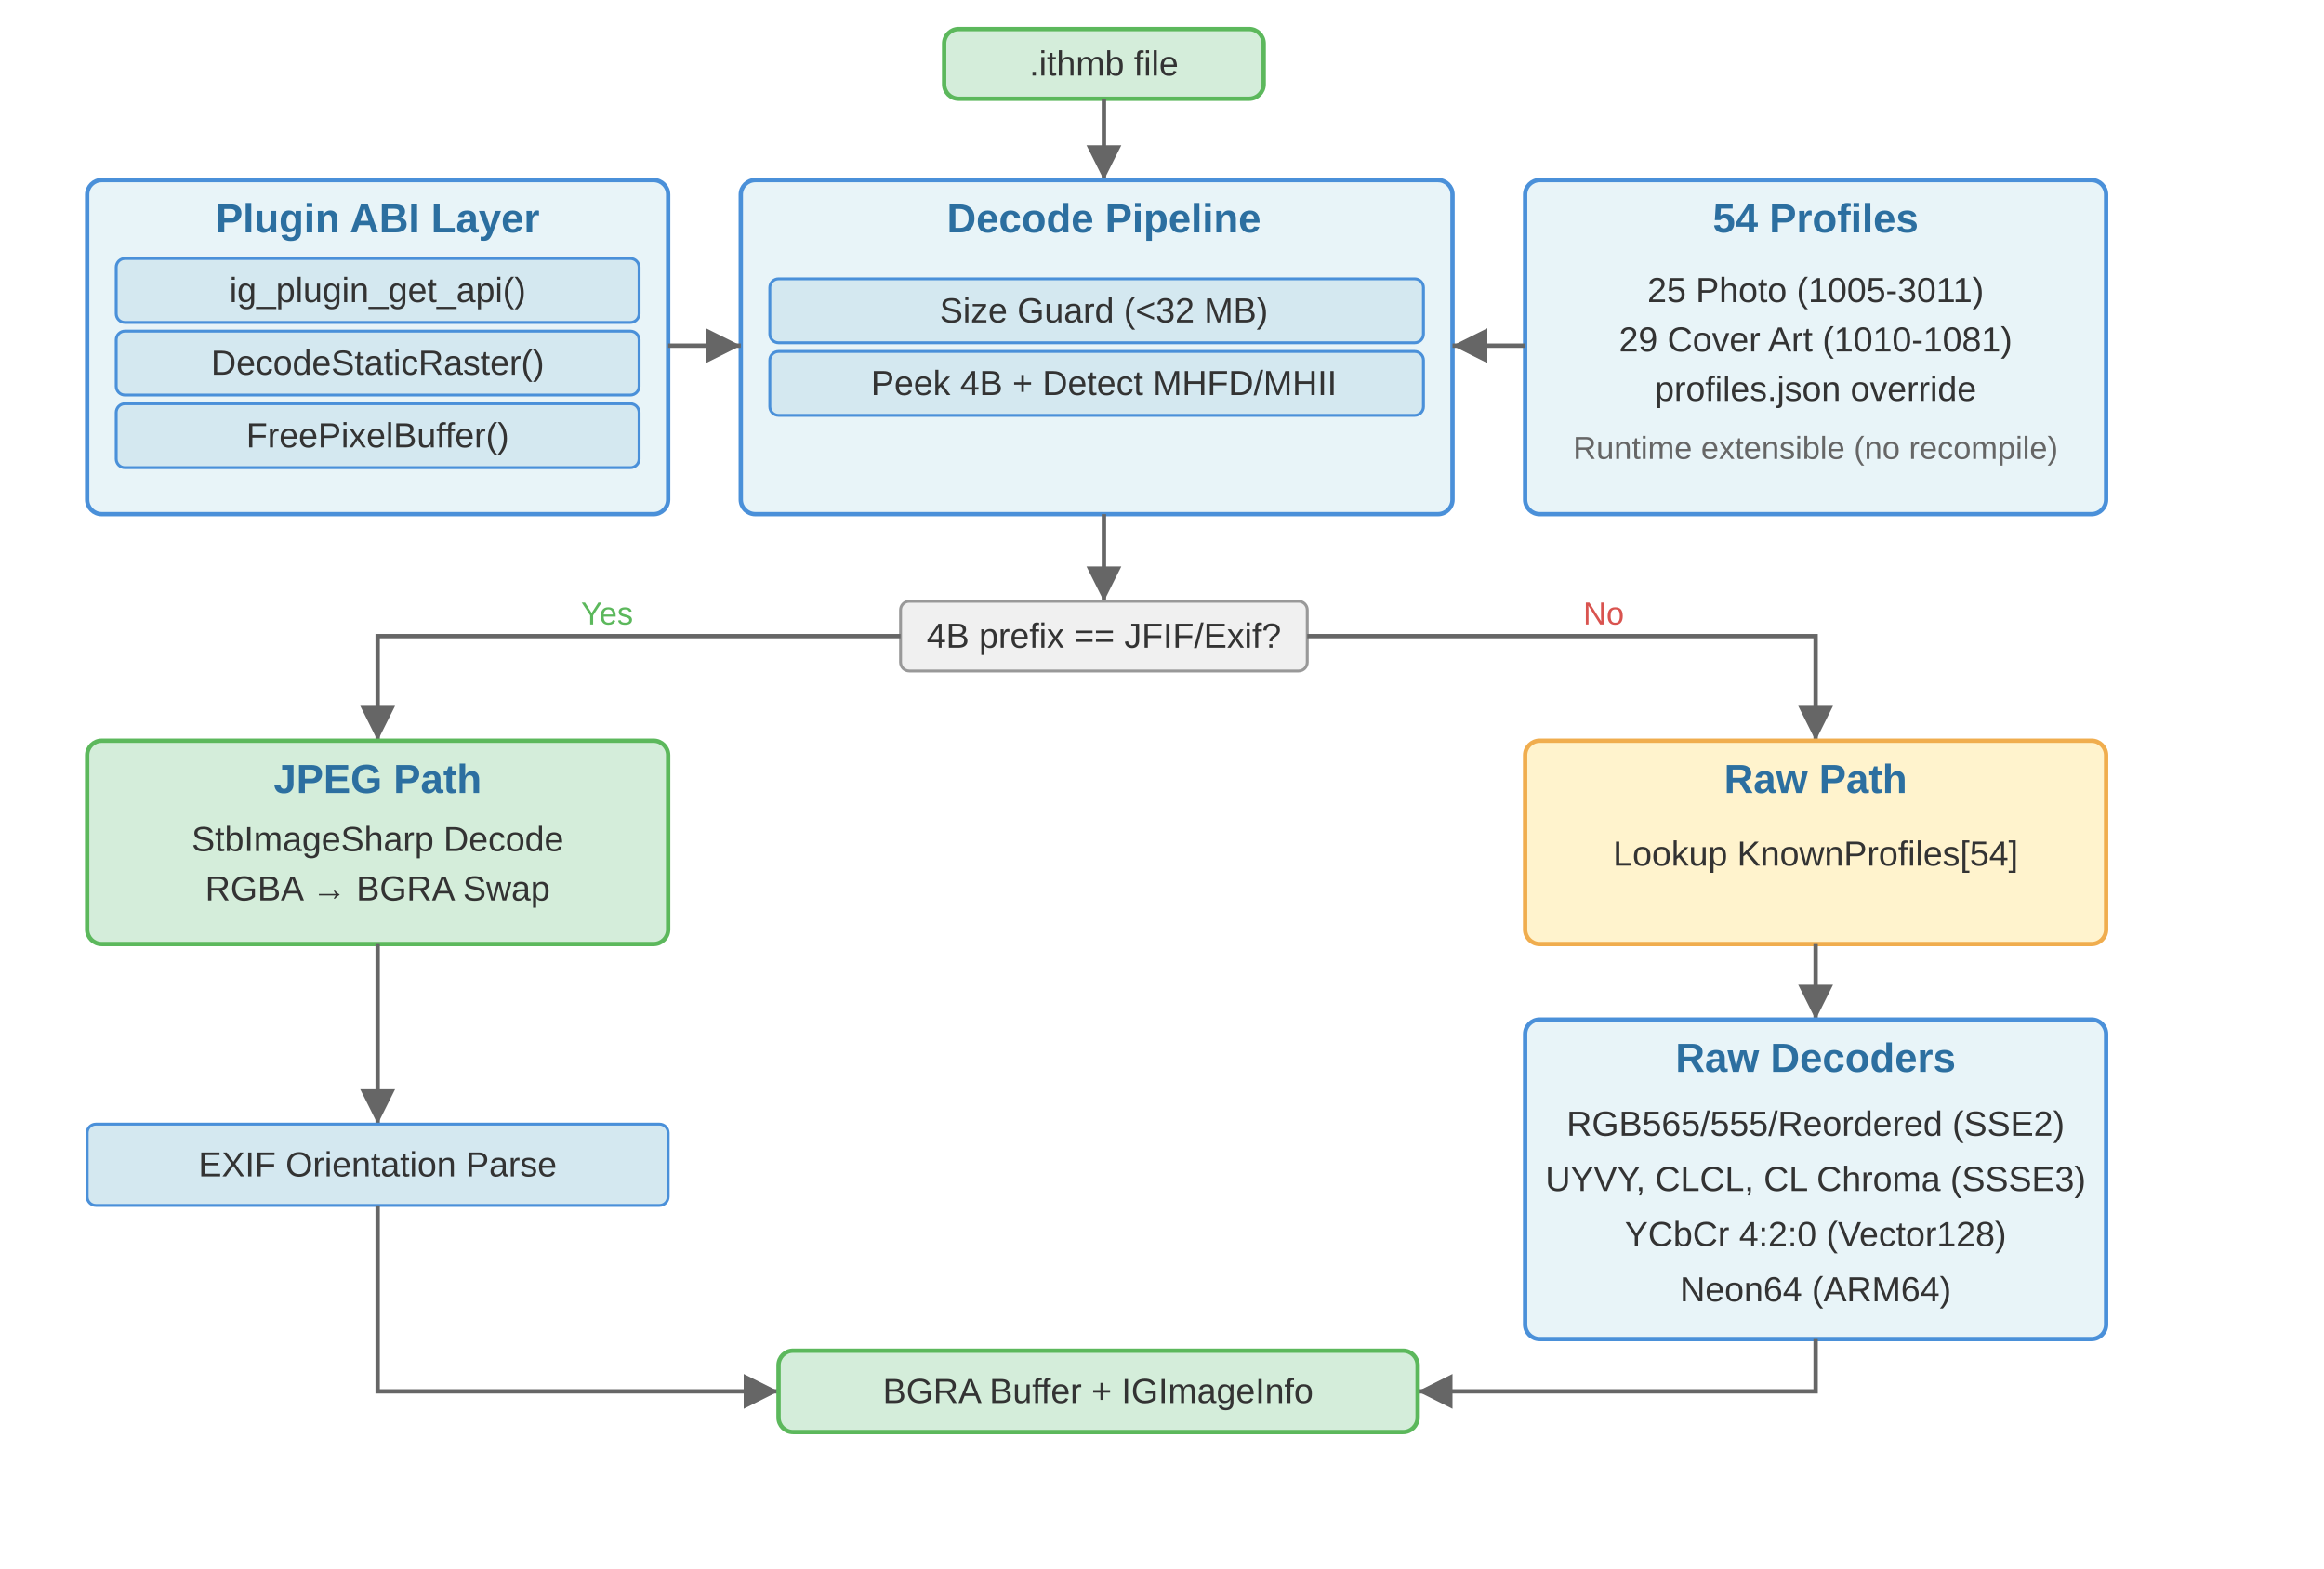
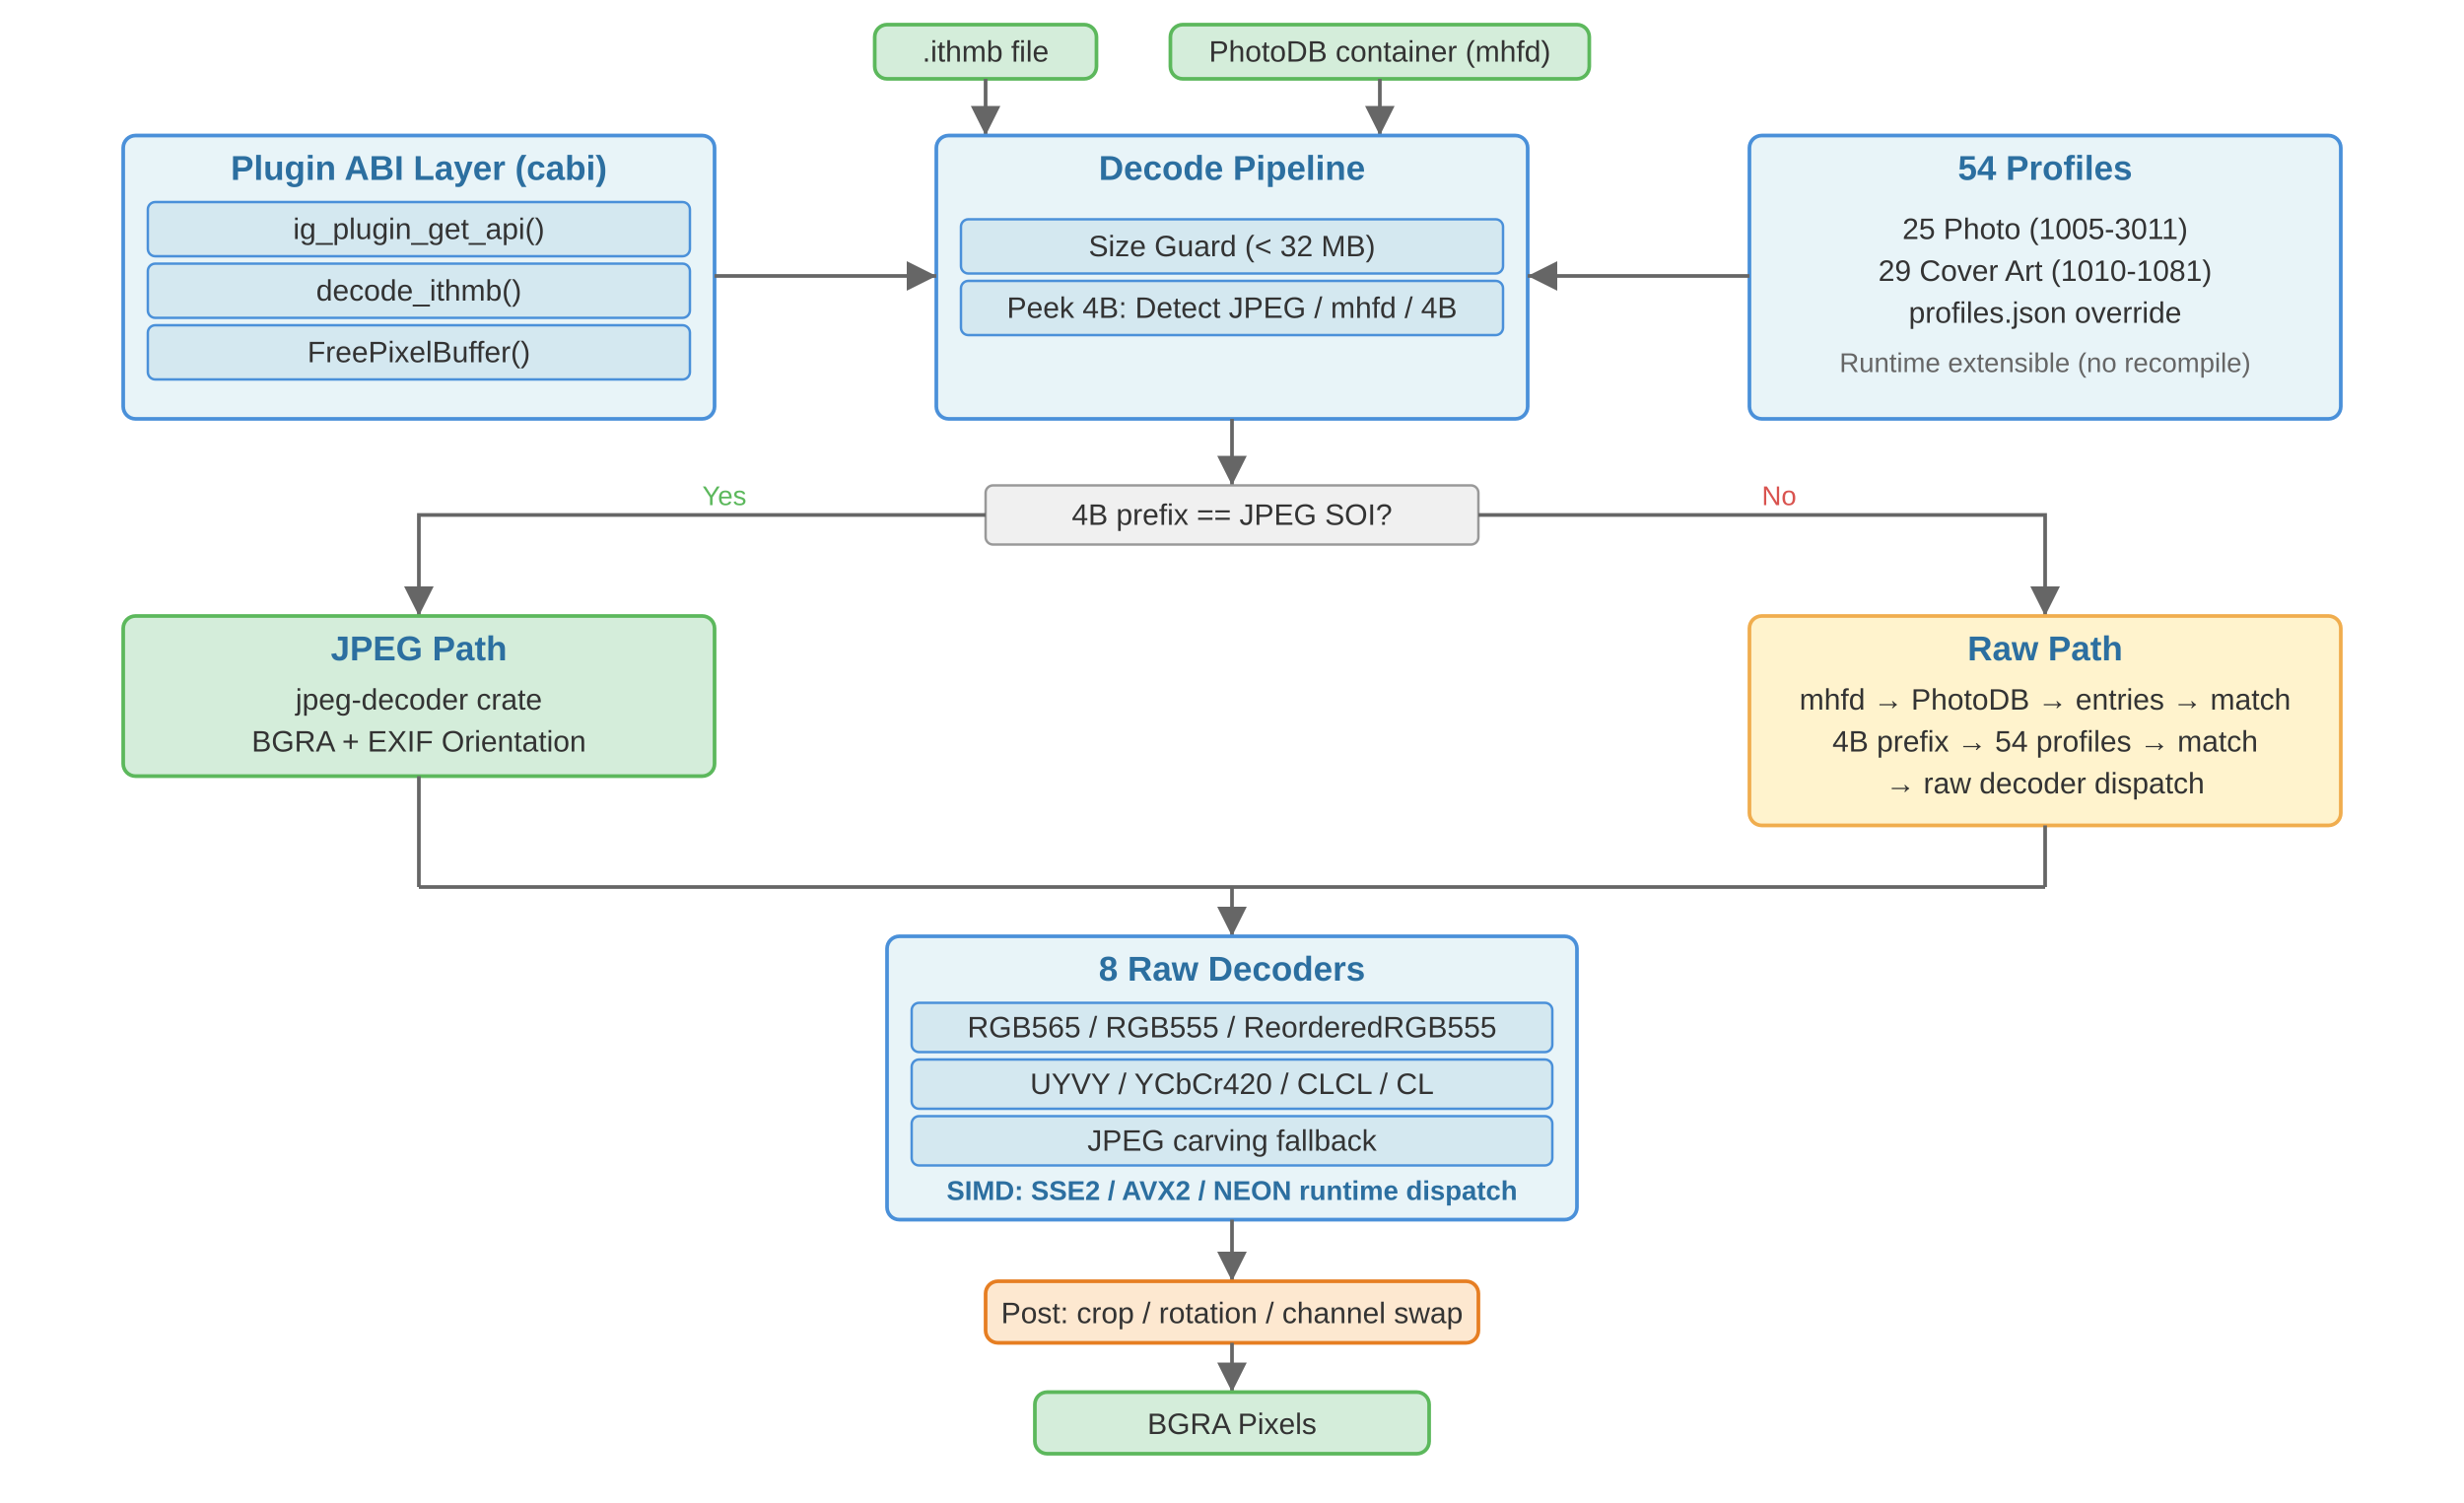
- <svg xmlns="http://www.w3.org/2000/svg" viewBox="0 0 800 540" font-family="Arial,sans-serif" font-size="13">
+ <svg xmlns="http://www.w3.org/2000/svg" viewBox="0 0 1000 610" font-family="Arial,sans-serif" font-size="13">
  <defs>
    <marker id="a" viewBox="0 0 10 10" refX="10" refY="5" markerWidth="8" markerHeight="8" orient="auto">
      <path d="M0,0 L10,5 L0,10Z" fill="#666" />
    </marker>
    <style>
- rect.bx{fill:#e8f4f8;stroke:#4a90d9;stroke-width:1.5;rx:5}rect.i{fill:#d4e8f0;stroke:#4a90d9;stroke-width:1;rx:3}rect.gr{fill:#d4edda;stroke:#5cb85c;stroke-width:1.5;rx:5}rect.yw{fill:#fff3cd;stroke:#f0ad4e;stroke-width:1.5;rx:5}rect.dc{fill:#f0f0f0;stroke:#999;stroke-width:1;rx:3}text.t{fill:#2c6fa0;font-weight:bold;font-size:14px;text-anchor:middle}text.l{fill:#333;text-anchor:middle;font-size:12px}text.s{fill:#666;text-anchor:middle;font-size:11px}text.y{fill:#5cb85c;font-size:11px}text.n{fill:#d9534f;font-size:11px}path.e{stroke:#666;stroke-width:1.5;fill:none;marker-end:url(#a)}
- </style>
+     rect.bx{fill:#e8f4f8;stroke:#4a90d9;stroke-width:1.5;rx:5}
+     rect.i{fill:#d4e8f0;stroke:#4a90d9;stroke-width:1;rx:3}
+     rect.gr{fill:#d4edda;stroke:#5cb85c;stroke-width:1.5;rx:5}
+     rect.yw{fill:#fff3cd;stroke:#f0ad4e;stroke-width:1.5;rx:5}
+     rect.or{fill:#fde8d0;stroke:#e67e22;stroke-width:1.5;rx:5}
+     rect.dc{fill:#f0f0f0;stroke:#999;stroke-width:1;rx:3}
+     text.t{fill:#2c6fa0;font-weight:bold;font-size:14px;text-anchor:middle}
+     text.l{fill:#333;text-anchor:middle;font-size:12px}
+     text.s{fill:#666;text-anchor:middle;font-size:11px}
+     text.y{fill:#5cb85c;font-size:11px}
+     text.n{fill:#d9534f;font-size:11px}
+     text.b{fill:#2c6fa0;font-weight:bold;font-size:11px;text-anchor:middle}
+     path.e{stroke:#666;stroke-width:1.5;fill:none;marker-end:url(#a)}
+   </style>
  </defs>
-   <rect x="325" y="10" width="110" height="24" class="gr" />
-   <text x="380" y="26" class="l">.ithmb file</text>
-   <path d="M380,34 L380,62" class="e" />
-   <rect x="30" y="62" width="200" height="115" class="bx" />
-   <text x="130" y="80" class="t">Plugin ABI Layer</text>
-   <rect x="40" y="89" width="180" height="22" class="i" />
-   <text x="130" y="104" class="l">ig_plugin_get_api()</text>
-   <rect x="40" y="114" width="180" height="22" class="i" />
-   <text x="130" y="129" class="l">DecodeStaticRaster()</text>
-   <rect x="40" y="139" width="180" height="22" class="i" />
-   <text x="130" y="154" class="l">FreePixelBuffer()</text>
-   <rect x="255" y="62" width="245" height="115" class="bx" />
-   <text x="380" y="80" class="t">Decode Pipeline</text>
-   <rect x="265" y="96" width="225" height="22" class="i" />
-   <text x="380" y="111" class="l">Size Guard (&lt;32 MB)</text>
-   <rect x="265" y="121" width="225" height="22" class="i" />
-   <text x="380" y="136" class="l">Peek 4B + Detect MHFD/MHII</text>
-   <rect x="525" y="62" width="200" height="115" class="bx" />
-   <text x="625" y="80" class="t">54 Profiles</text>
-   <text x="625" y="104" class="l">25 Photo (1005-3011)</text>
-   <text x="625" y="121" class="l">29 Cover Art (1010-1081)</text>
-   <text x="625" y="138" class="l">profiles.json override</text>
-   <text x="625" y="158" class="s">Runtime extensible (no recompile)</text>
-   <path d="M230,119 L255,119" class="e" />
-   <path d="M525,119 L500,119" class="e" />
-   <path d="M380,177 L380,207" class="e" />
-   <rect x="310" y="207" width="140" height="24" class="dc" />
-   <text x="380" y="223" class="l">4B prefix == JFIF/Exif?</text>
-   <path d="M310,219 L130,219 L130,255" class="e" />
-   <text x="200" y="215" class="y">Yes</text>
-   <path d="M450,219 L625,219 L625,255" class="e" />
-   <text x="545" y="215" class="n">No</text>
-   <rect x="30" y="255" width="200" height="70" class="gr" />
-   <text x="130" y="273" class="t">JPEG Path</text>
-   <text x="130" y="293" class="l">StbImageSharp Decode</text>
-   <text x="130" y="310" class="l">RGBA → BGRA Swap</text>
-   <rect x="525" y="255" width="200" height="70" class="yw" />
-   <text x="625" y="273" class="t">Raw Path</text>
-   <text x="625" y="298" class="l">Lookup KnownProfiles[54]</text>
-   <path d="M130,325 L130,387" class="e" />
-   <rect x="30" y="387" width="200" height="28" class="i" />
-   <text x="130" y="405" class="l">EXIF Orientation Parse</text>
-   <path d="M625,325 L625,351" class="e" />
-   <rect x="525" y="351" width="200" height="110" class="bx" />
-   <text x="625" y="369" class="t">Raw Decoders</text>
-   <text x="625" y="391" class="l" font-size="11">RGB565/555/Reordered (SSE2)</text>
-   <text x="625" y="410" class="l">UYVY, CLCL, CL Chroma (SSSE3)</text>
-   <text x="625" y="429" class="l">YCbCr 4:2:0 (Vector128)</text>
-   <text x="625" y="448" class="l">Neon64 (ARM64)</text>
-   <path d="M130,415 L130,479 L268,479" class="e" />
-   <path d="M625,461 L625,479 L488,479" class="e" />
-   <rect x="268" y="465" width="220" height="28" class="gr" />
-   <text x="378" y="483" class="l">BGRA Buffer + IGImageInfo</text>
+   <rect x="355" y="10" width="90" height="22" class="gr" />
+   <text x="400" y="25" class="l">.ithmb file</text>
+   <rect x="475" y="10" width="170" height="22" class="gr" />
+   <text x="560" y="25" class="l">PhotoDB container (mhfd)</text>
+   <path d="M400,32 L400,55" class="e" />
+   <path d="M560,32 L560,55" class="e" />
+   <rect x="50" y="55" width="240" height="115" class="bx" />
+   <text x="170" y="73" class="t">Plugin ABI Layer (cabi)</text>
+   <rect x="60" y="82" width="220" height="22" class="i" />
+   <text x="170" y="97" class="l">ig_plugin_get_api()</text>
+   <rect x="60" y="107" width="220" height="22" class="i" />
+   <text x="170" y="122" class="l">decode_ithmb()</text>
+   <rect x="60" y="132" width="220" height="22" class="i" />
+   <text x="170" y="147" class="l">FreePixelBuffer()</text>
+   <rect x="380" y="55" width="240" height="115" class="bx" />
+   <text x="500" y="73" class="t">Decode Pipeline</text>
+   <rect x="390" y="89" width="220" height="22" class="i" />
+   <text x="500" y="104" class="l">Size Guard (&lt; 32 MB)</text>
+   <rect x="390" y="114" width="220" height="22" class="i" />
+   <text x="500" y="129" class="l">Peek 4B: Detect JPEG / mhfd / 4B</text>
+   <rect x="710" y="55" width="240" height="115" class="bx" />
+   <text x="830" y="73" class="t">54 Profiles</text>
+   <text x="830" y="97" class="l">25 Photo (1005-3011)</text>
+   <text x="830" y="114" class="l">29 Cover Art (1010-1081)</text>
+   <text x="830" y="131" class="l">profiles.json override</text>
+   <text x="830" y="151" class="s">Runtime extensible (no recompile)</text>
+   <path d="M290,112 L380,112" class="e" />
+   <path d="M710,112 L620,112" class="e" />
+   <path d="M500,170 L500,197" class="e" />
+   <rect x="400" y="197" width="200" height="24" class="dc" />
+   <text x="500" y="213" class="l">4B prefix == JPEG SOI?</text>
+   <path d="M400,209 L170,209 L170,250" class="e" />
+   <text x="285" y="205" class="y">Yes</text>
+   <path d="M600,209 L830,209 L830,250" class="e" />
+   <text x="715" y="205" class="n">No</text>
+   <rect x="50" y="250" width="240" height="65" class="gr" />
+   <text x="170" y="268" class="t">JPEG Path</text>
+   <text x="170" y="288" class="l">jpeg-decoder crate</text>
+   <text x="170" y="305" class="l">BGRA + EXIF Orientation</text>
+   <rect x="710" y="250" width="240" height="85" class="yw" />
+   <text x="830" y="268" class="t">Raw Path</text>
+   <text x="830" y="288" class="l">mhfd → PhotoDB → entries → match</text>
+   <text x="830" y="305" class="l">4B prefix → 54 profiles → match</text>
+   <text x="830" y="322" class="l">→ raw decoder dispatch</text>
+   <path d="M170,315 L170,360" class="e" style="marker-end:none" />
+   <path d="M830,335 L830,360" class="e" style="marker-end:none" />
+   <path d="M170,360 L830,360" class="e" style="marker-end:none" />
+   <path d="M500,360 L500,380" class="e" />
+   <rect x="360" y="380" width="280" height="115" class="bx" />
+   <text x="500" y="398" class="t">8 Raw Decoders</text>
+   <rect x="370" y="407" width="260" height="20" class="i" />
+   <text x="500" y="421" class="l">RGB565 / RGB555 / ReorderedRGB555</text>
+   <rect x="370" y="430" width="260" height="20" class="i" />
+   <text x="500" y="444" class="l">UYVY / YCbCr420 / CLCL / CL</text>
+   <rect x="370" y="453" width="260" height="20" class="i" />
+   <text x="500" y="467" class="l">JPEG carving fallback</text>
+   <text x="500" y="487" class="b">SIMD: SSE2 / AVX2 / NEON runtime dispatch</text>
+   <path d="M500,495 L500,520" class="e" />
+   <rect x="400" y="520" width="200" height="25" class="or" />
+   <text x="500" y="537" class="l">Post: crop / rotation / channel swap</text>
+   <path d="M500,545 L500,565" class="e" />
+   <rect x="420" y="565" width="160" height="25" class="gr" />
+   <text x="500" y="582" class="l">BGRA Pixels</text>
</svg>
